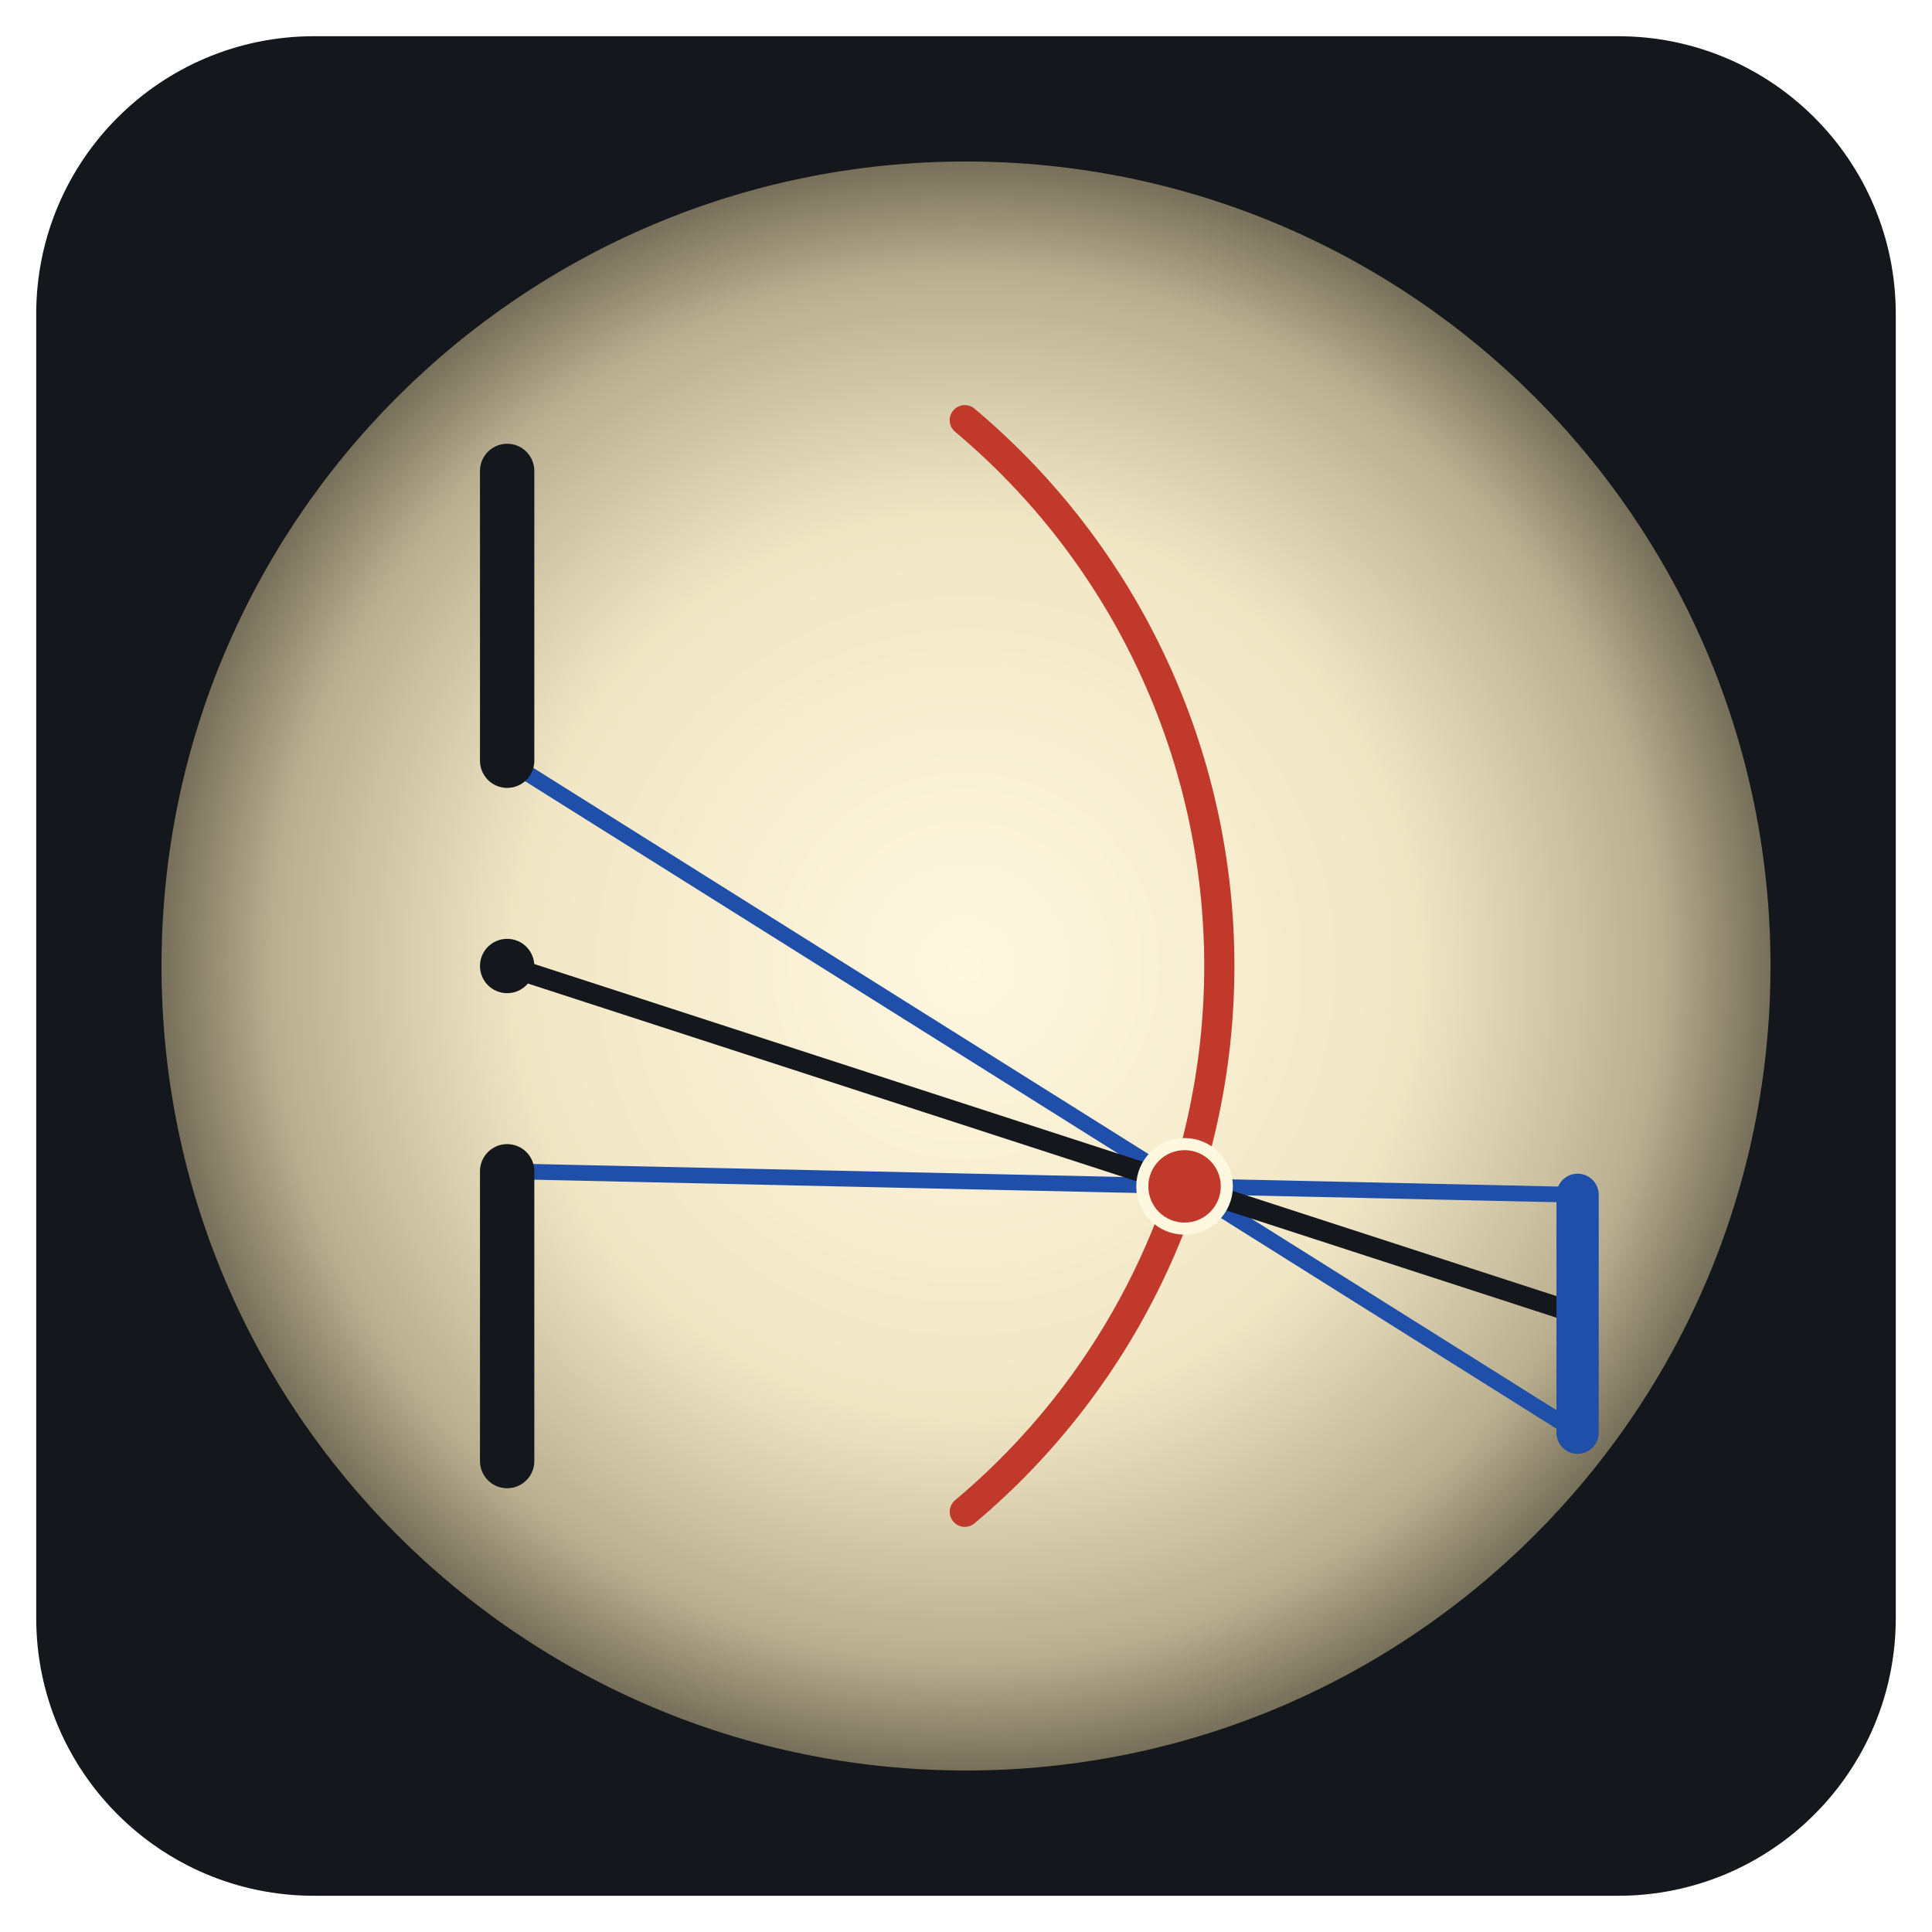
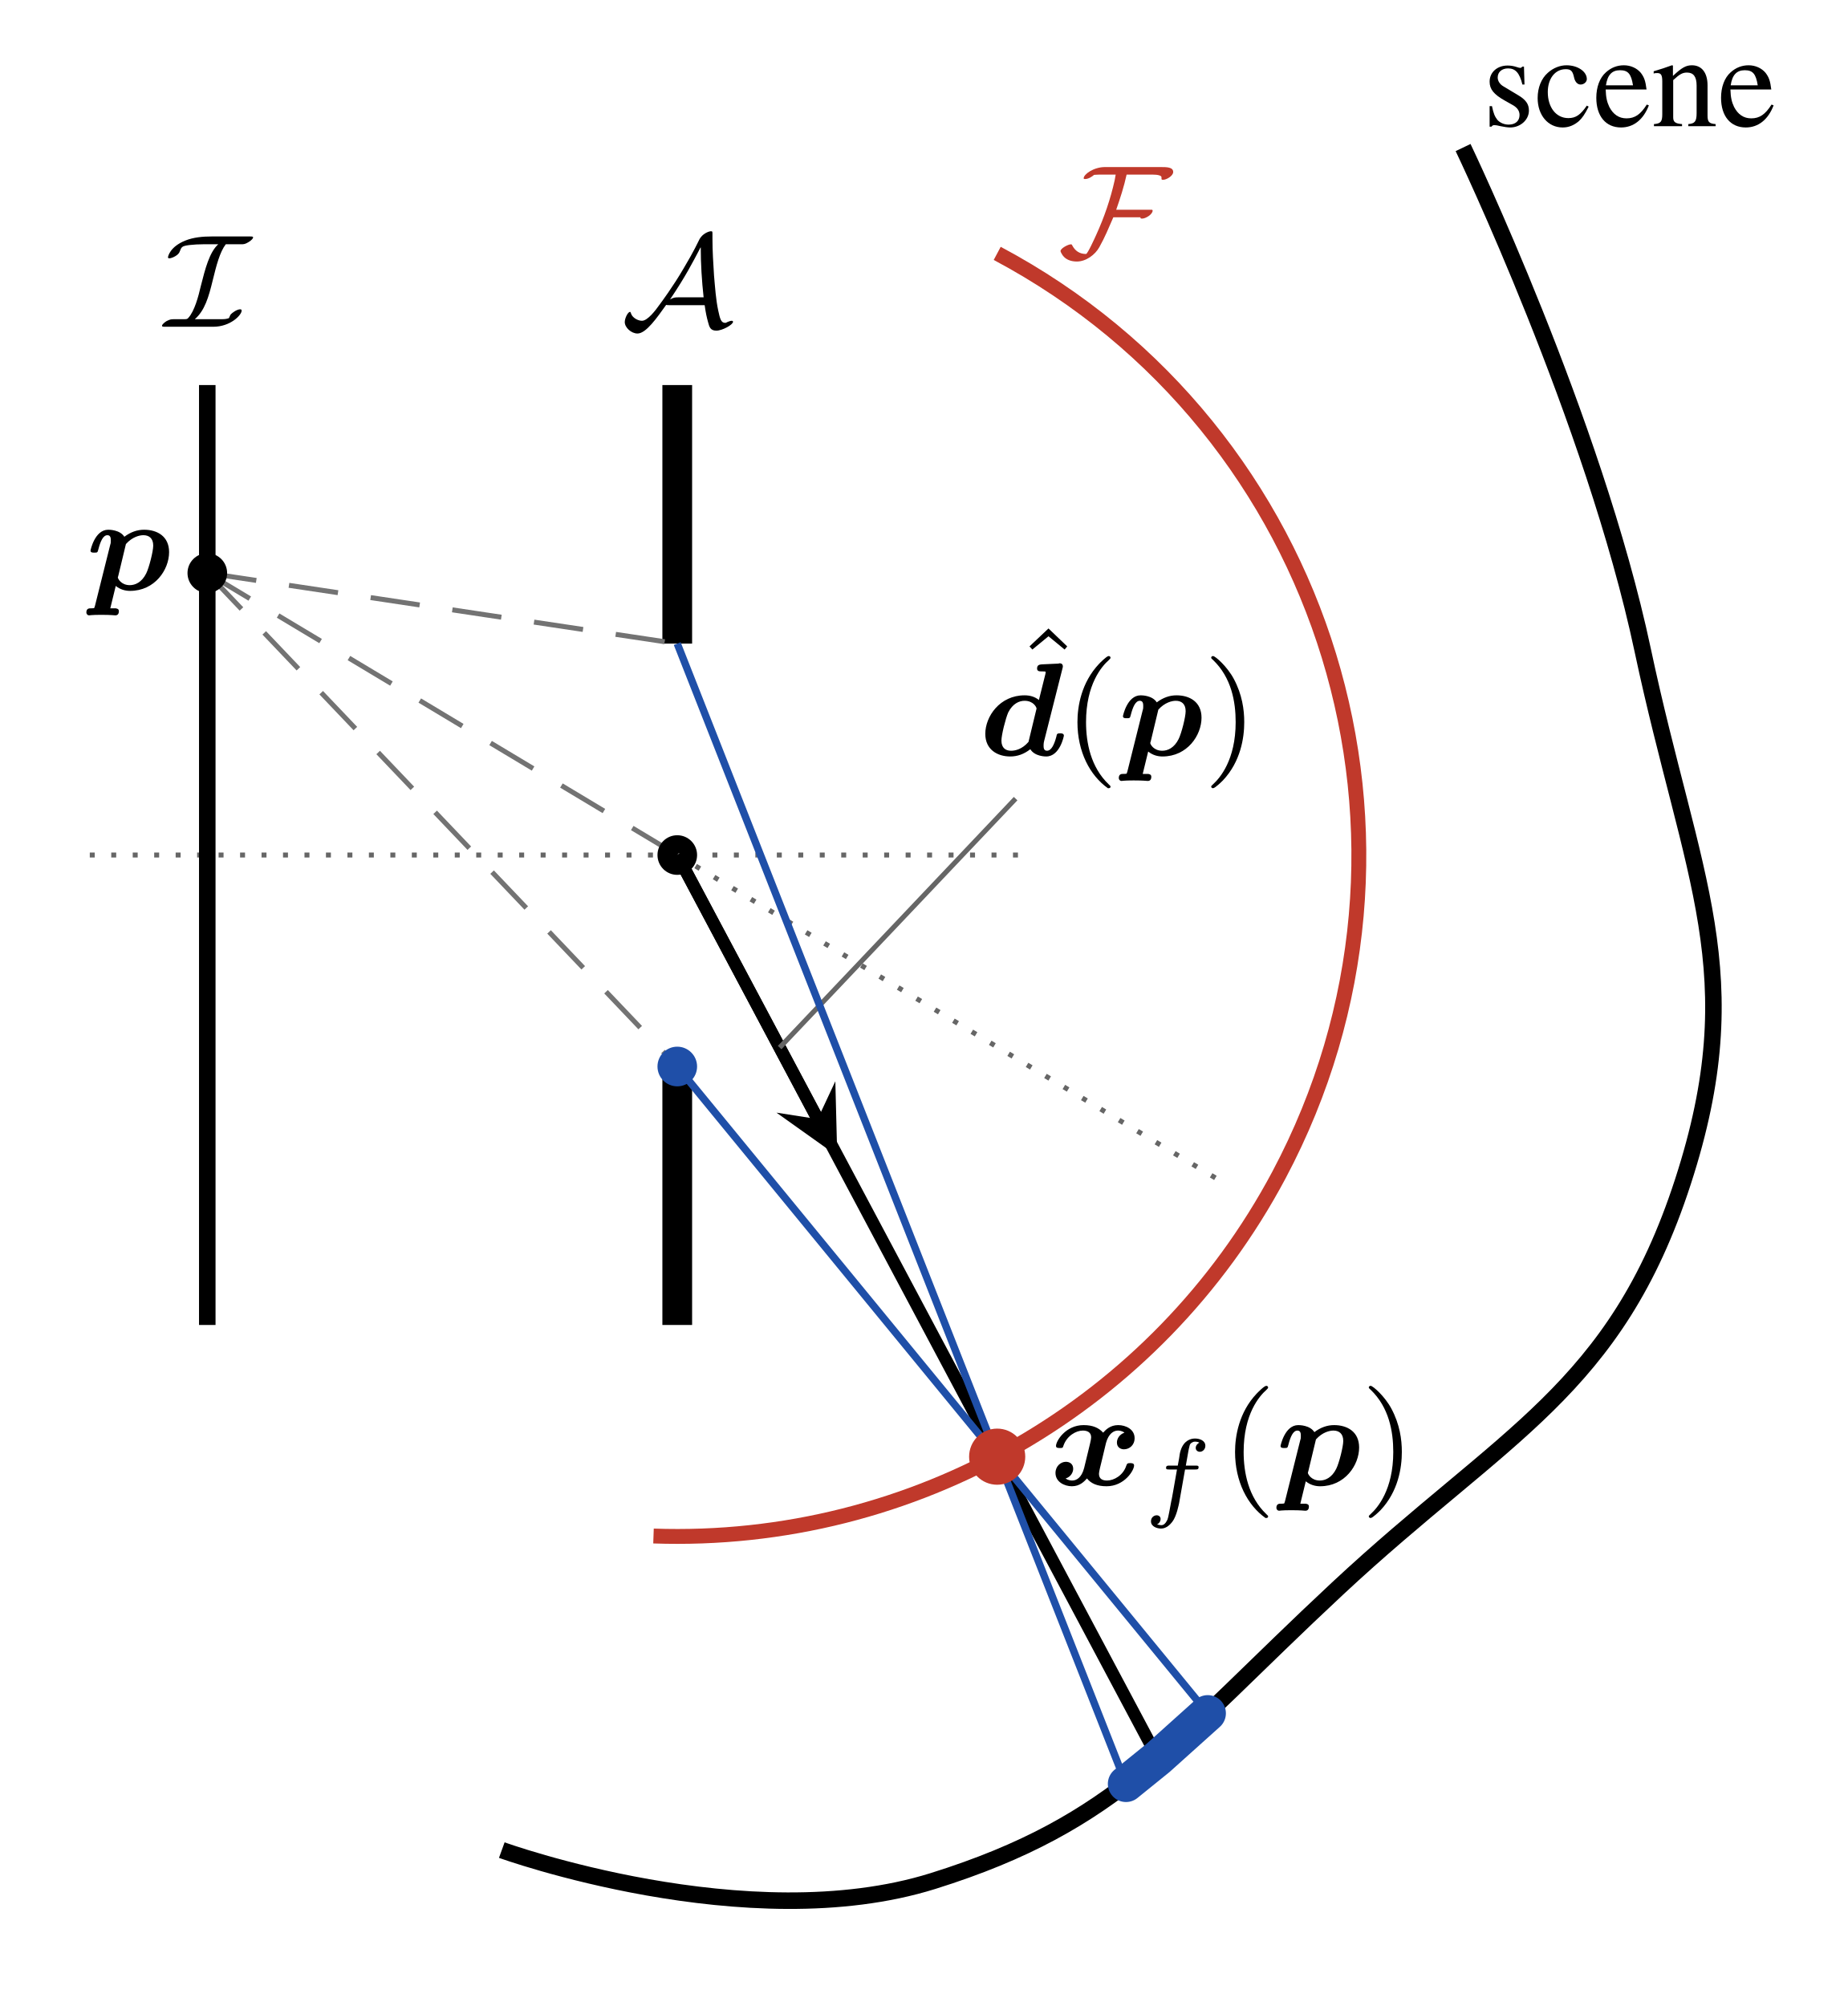
- <svg xmlns="http://www.w3.org/2000/svg" width="320" height="320" viewBox="0 0 320 320" role="img" aria-label="Real Cameras are Radiometric">
+ <svg xmlns="http://www.w3.org/2000/svg" xmlns:xlink="http://www.w3.org/1999/xlink" width="110.917" height="120.451" viewBox="0 0 110.917 120.451">
  <defs>
-     <radialGradient id="vig" cx="50%" cy="50%" r="50%">
-       <stop offset="0" stop-color="#fff8e1" />
-       <stop offset="0.55" stop-color="#f1e6c4" />
-       <stop offset="0.85" stop-color="#b9ae90" />
-       <stop offset="1" stop-color="#6f6853" />
-     </radialGradient>
+     <g>
+       <g id="glyph-0-0">
+         <path d="M 4.625 -4.953 C 4.766 -4.953 4.859 -4.953 5.062 -5.078 C 5.266 -5.203 5.344 -5.312 5.344 -5.359 C 5.344 -5.406 5.328 -5.422 5.156 -5.422 L 2.875 -5.422 C 2.328 -5.422 1.766 -5.375 1.266 -5.172 C 0.344 -4.797 0.234 -4.219 0.234 -4.172 C 0.234 -4.125 0.266 -4.109 0.312 -4.109 C 0.469 -4.109 0.875 -4.297 0.938 -4.516 C 1.047 -4.797 1.062 -4.844 1.516 -4.906 C 1.797 -4.938 2.078 -4.953 2.359 -4.953 L 3.25 -4.953 C 2.719 -4.469 2.469 -3.484 2.203 -2.438 C 2.062 -1.828 1.828 -0.938 1.453 -0.531 C 1.391 -0.469 1.391 -0.453 1.172 -0.453 L 0.609 -0.453 C 0.438 -0.453 0.375 -0.453 0.156 -0.344 C 0.047 -0.281 -0.125 -0.141 -0.125 -0.062 C -0.125 0 -0.062 0 0.078 0 L 2.953 0 C 3.984 0 4.656 -0.703 4.656 -0.969 C 4.656 -1.031 4.625 -1.047 4.562 -1.047 C 4.391 -1.047 4.094 -0.859 3.984 -0.719 L 3.891 -0.516 C 3.719 -0.453 3.547 -0.453 3.469 -0.453 L 1.844 -0.453 C 2.438 -0.969 2.672 -1.766 2.922 -2.797 C 3.141 -3.688 3.344 -4.484 3.703 -4.953 Z M 4.625 -4.953 " />
+       </g>
+       <g id="glyph-0-1">
+         <path d="M 5.016 -1.297 C 5.078 -0.844 5.141 -0.562 5.219 -0.281 C 5.297 0.016 5.359 0.234 5.719 0.234 C 6.078 0.234 6.719 -0.125 6.719 -0.297 C 6.719 -0.359 6.656 -0.359 6.641 -0.359 C 6.562 -0.359 6.453 -0.312 6.375 -0.281 C 6.297 -0.234 6.281 -0.234 6.25 -0.234 C 6 -0.234 5.938 -0.469 5.828 -0.984 C 5.688 -1.641 5.641 -2.375 5.578 -3.078 C 5.531 -3.812 5.484 -4.562 5.484 -5.297 L 5.484 -5.547 C 5.484 -5.719 5.484 -5.734 5.391 -5.734 C 5.281 -5.734 4.984 -5.625 4.797 -5.391 L 4.719 -5.281 C 4.594 -5.047 4.422 -4.625 3.75 -3.5 C 3.125 -2.422 2.391 -1.438 2.297 -1.312 C 2.078 -1 1.594 -0.359 1.25 -0.359 C 1 -0.359 0.672 -0.547 0.594 -0.797 C 0.562 -0.891 0.562 -0.891 0.531 -0.891 C 0.406 -0.891 0.219 -0.516 0.219 -0.281 C 0.219 0.047 0.609 0.406 0.984 0.406 C 1.5 0.406 2.156 -0.547 2.703 -1.312 C 2.781 -1.297 2.797 -1.297 2.875 -1.297 Z M 4.75 -4.734 L 4.781 -4.766 C 4.781 -3.766 4.844 -2.766 4.953 -1.766 L 3.406 -1.766 C 3.281 -1.766 3.156 -1.766 2.938 -1.641 C 3.859 -3 4.344 -3.953 4.688 -4.609 Z M 4.75 -4.734 " />
+       </g>
+       <g id="glyph-0-2">
+         <path d="M 6.906 -5.125 C 6.906 -5.422 6.516 -5.422 6.141 -5.422 L 2.812 -5.422 C 2.125 -5.422 1.531 -4.984 1.531 -4.75 C 1.531 -4.703 1.578 -4.703 1.609 -4.703 C 1.828 -4.703 2.047 -4.859 2.156 -4.953 C 2.312 -4.969 2.5 -4.969 2.672 -4.969 L 3.453 -4.969 L 3.391 -4.625 C 3.141 -3.5 2.766 -2.406 2.281 -1.344 C 2.203 -1.172 1.766 -0.203 1.672 -0.203 C 1.281 -0.203 1.016 -0.391 0.844 -0.719 C 0.812 -0.781 0.812 -0.781 0.75 -0.781 C 0.609 -0.781 0.141 -0.547 0.141 -0.375 C 0.141 -0.328 0.234 -0.172 0.266 -0.125 C 0.469 0.156 0.797 0.25 1.125 0.25 C 1.672 0.25 2.219 -0.156 2.469 -0.609 C 2.797 -1.188 3.047 -1.797 3.312 -2.406 L 4.938 -2.406 C 4.938 -2.391 4.938 -2.359 4.953 -2.344 C 4.984 -2.328 5.016 -2.328 5.047 -2.328 C 5.25 -2.328 5.672 -2.578 5.672 -2.812 C 5.672 -2.828 5.656 -2.844 5.641 -2.859 C 5.625 -2.859 5.469 -2.859 5.234 -2.859 L 3.484 -2.859 C 3.734 -3.578 3.953 -4.25 4.109 -4.969 L 5.672 -4.969 C 6 -4.969 6.203 -4.906 6.203 -4.812 L 6.203 -4.734 C 6.203 -4.672 6.219 -4.656 6.297 -4.656 C 6.5 -4.656 6.906 -4.891 6.906 -5.125 Z M 6.906 -5.125 " />
+       </g>
+       <g id="glyph-1-0">
+         <path d="M 0.531 0.984 C 0.5 1.094 0.484 1.109 0.484 1.109 C 0.438 1.125 0.312 1.125 0.281 1.125 C 0.188 1.125 0.016 1.125 0.016 1.375 C 0.016 1.469 0.094 1.547 0.172 1.547 C 0.234 1.547 0.328 1.516 0.906 1.516 C 1.516 1.516 1.688 1.547 1.75 1.547 C 1.797 1.547 1.969 1.547 1.969 1.297 C 1.969 1.141 1.828 1.141 1.781 1.125 C 1.719 1.125 1.531 1.125 1.453 1.125 L 1.781 -0.219 C 2.031 -0.016 2.328 0.078 2.641 0.078 C 4.125 0.078 4.984 -1.188 4.984 -2.25 C 4.984 -3.203 4.266 -3.594 3.484 -3.594 C 3.062 -3.594 2.672 -3.453 2.297 -3.172 C 2.031 -3.594 1.391 -3.594 1.328 -3.594 C 0.516 -3.594 0.266 -2.359 0.266 -2.344 C 0.266 -2.219 0.391 -2.219 0.484 -2.219 C 0.672 -2.219 0.688 -2.219 0.734 -2.406 C 0.859 -2.891 1.016 -3.266 1.281 -3.266 C 1.484 -3.266 1.484 -3.062 1.484 -2.938 C 1.484 -2.859 1.484 -2.781 1.453 -2.703 Z M 2.391 -2.734 C 2.781 -3.172 3.219 -3.266 3.438 -3.266 C 3.766 -3.266 4.031 -3.094 4.031 -2.641 C 4.031 -2.297 3.781 -1.312 3.609 -0.969 C 3.344 -0.438 2.953 -0.266 2.625 -0.266 C 2.109 -0.266 1.906 -0.656 1.906 -0.734 C 1.906 -0.734 1.938 -0.844 1.938 -0.844 Z M 2.391 -2.734 " />
+       </g>
+       <g id="glyph-1-1">
+         <path d="M 5 -5.172 C 5.031 -5.281 5.031 -5.297 5.031 -5.344 C 5.031 -5.406 5 -5.516 4.844 -5.516 C 4.797 -5.516 4.797 -5.516 4.781 -5.5 L 3.766 -5.453 C 3.656 -5.438 3.484 -5.438 3.484 -5.203 C 3.484 -5.031 3.641 -5.031 3.75 -5.031 C 3.875 -5.031 4 -5.031 4 -5 C 4 -4.984 4 -4.938 3.984 -4.875 L 3.594 -3.312 C 3.344 -3.516 3.047 -3.594 2.734 -3.594 C 1.25 -3.594 0.375 -2.328 0.375 -1.281 C 0.375 -0.328 1.109 0.078 1.875 0.078 C 2.297 0.078 2.703 -0.062 3.078 -0.359 C 3.344 0.078 3.984 0.078 4.031 0.078 C 4.859 0.078 5.094 -1.156 5.094 -1.172 C 5.094 -1.312 4.938 -1.312 4.875 -1.312 C 4.688 -1.312 4.672 -1.281 4.641 -1.109 C 4.516 -0.641 4.344 -0.266 4.078 -0.266 C 3.875 -0.266 3.875 -0.469 3.875 -0.578 C 3.875 -0.609 3.875 -0.719 3.906 -0.844 Z M 2.969 -0.797 C 2.578 -0.344 2.156 -0.266 1.922 -0.266 C 1.594 -0.266 1.344 -0.438 1.344 -0.875 C 1.344 -1.219 1.594 -2.203 1.75 -2.562 C 2.016 -3.094 2.406 -3.266 2.734 -3.266 C 3.266 -3.266 3.453 -2.875 3.453 -2.797 C 3.453 -2.781 3.422 -2.688 3.422 -2.672 Z M 2.969 -0.797 " />
+       </g>
+       <g id="glyph-1-2">
+         <path d="M 4.469 -3.141 C 4.156 -3.031 4.016 -2.766 4.016 -2.547 C 4.016 -2.25 4.25 -2.141 4.438 -2.141 C 4.75 -2.141 5.078 -2.375 5.078 -2.812 C 5.078 -3.344 4.547 -3.594 4.094 -3.594 C 3.609 -3.594 3.344 -3.312 3.188 -3.141 C 2.938 -3.422 2.578 -3.594 2.016 -3.594 C 0.938 -3.594 0.359 -2.641 0.359 -2.344 C 0.359 -2.219 0.484 -2.219 0.594 -2.219 C 0.75 -2.219 0.766 -2.219 0.812 -2.375 C 1.016 -2.953 1.562 -3.266 1.969 -3.266 C 2.25 -3.266 2.469 -3.156 2.469 -2.859 C 2.469 -2.719 2.359 -2.312 2.297 -2.047 L 2.047 -1.016 C 1.891 -0.422 1.578 -0.266 1.328 -0.266 C 1.297 -0.266 1.094 -0.266 0.938 -0.391 C 1.25 -0.484 1.391 -0.766 1.391 -0.969 C 1.391 -1.281 1.156 -1.391 0.953 -1.391 C 0.656 -1.391 0.328 -1.141 0.328 -0.719 C 0.328 -0.188 0.859 0.078 1.312 0.078 C 1.797 0.078 2.062 -0.219 2.219 -0.391 C 2.453 -0.094 2.828 0.078 3.391 0.078 C 4.469 0.078 5.047 -0.875 5.047 -1.172 C 5.047 -1.312 4.891 -1.312 4.812 -1.312 C 4.641 -1.312 4.625 -1.281 4.578 -1.156 C 4.391 -0.578 3.844 -0.266 3.422 -0.266 C 3.156 -0.266 2.938 -0.359 2.938 -0.672 C 2.938 -0.812 3.047 -1.203 3.109 -1.469 L 3.359 -2.516 C 3.516 -3.094 3.828 -3.266 4.078 -3.266 C 4.109 -3.266 4.312 -3.266 4.469 -3.141 Z M 4.469 -3.141 " />
+       </g>
+       <g id="glyph-2-0">
+         <path d="M 2.109 -5.516 L 0.969 -4.438 L 1.141 -4.25 L 2.109 -5.047 L 3.078 -4.25 L 3.234 -4.438 Z M 2.109 -5.516 " />
+       </g>
+       <g id="glyph-2-1">
+         <path d="M 2.641 1.984 C 2.703 1.984 2.797 1.984 2.797 1.891 C 2.797 1.859 2.797 1.844 2.688 1.75 C 1.609 0.719 1.328 -0.75 1.328 -1.984 C 1.328 -4.266 2.281 -5.344 2.688 -5.703 C 2.797 -5.812 2.797 -5.812 2.797 -5.859 C 2.797 -5.891 2.766 -5.953 2.688 -5.953 C 2.562 -5.953 2.172 -5.547 2.109 -5.484 C 1.047 -4.359 0.812 -2.938 0.812 -1.984 C 0.812 -0.203 1.562 1.219 2.641 1.984 Z M 2.641 1.984 " />
+       </g>
+       <g id="glyph-2-2">
+         <path d="M 2.453 -1.984 C 2.453 -2.734 2.328 -3.641 1.828 -4.578 C 1.438 -5.312 0.719 -5.953 0.578 -5.953 C 0.5 -5.953 0.469 -5.891 0.469 -5.859 C 0.469 -5.828 0.469 -5.812 0.578 -5.719 C 1.688 -4.656 1.938 -3.203 1.938 -1.984 C 1.938 0.297 0.984 1.375 0.594 1.734 C 0.484 1.844 0.469 1.844 0.469 1.891 C 0.469 1.922 0.5 1.984 0.578 1.984 C 0.703 1.984 1.109 1.578 1.172 1.516 C 2.234 0.391 2.453 -1.031 2.453 -1.984 Z M 2.453 -1.984 " />
+       </g>
+       <g id="glyph-3-0">
+         <path d="M 2.562 -2.328 L 3.172 -2.328 C 3.297 -2.328 3.375 -2.328 3.375 -2.469 C 3.375 -2.562 3.297 -2.562 3.188 -2.562 L 2.609 -2.562 C 2.781 -3.547 2.781 -3.547 2.812 -3.656 C 2.844 -3.797 2.844 -3.844 2.938 -3.922 C 3.016 -3.969 3.062 -4 3.156 -4 C 3.25 -4 3.344 -3.984 3.422 -3.938 C 3.312 -3.891 3.203 -3.766 3.203 -3.625 C 3.203 -3.5 3.297 -3.391 3.453 -3.391 C 3.609 -3.391 3.781 -3.531 3.781 -3.75 C 3.781 -4.078 3.422 -4.188 3.156 -4.188 C 2.891 -4.188 2.484 -4.062 2.297 -3.469 C 2.25 -3.328 2.234 -3.203 2.203 -2.984 C 2.172 -2.812 2.156 -2.734 2.125 -2.562 L 1.625 -2.562 C 1.516 -2.562 1.422 -2.562 1.422 -2.422 C 1.422 -2.328 1.5 -2.328 1.609 -2.328 L 2.078 -2.328 C 1.844 -1 1.766 -0.531 1.734 -0.422 C 1.547 0.594 1.531 0.656 1.469 0.75 C 1.391 0.906 1.281 1.016 1.141 1.016 C 1.094 1.016 0.969 1 0.875 0.969 C 1 0.922 1.094 0.781 1.094 0.641 C 1.094 0.516 1 0.422 0.859 0.422 C 0.703 0.422 0.516 0.547 0.516 0.781 C 0.516 1.109 0.891 1.219 1.125 1.219 C 1.453 1.219 1.688 0.953 1.797 0.812 C 2.062 0.469 2.188 -0.25 2.203 -0.297 Z M 2.562 -2.328 " />
+       </g>
+       <g id="glyph-4-0">
+         <path d="M 2.5 -2.5 L 2.469 -3.578 L 2.375 -3.578 L 2.359 -3.562 C 2.297 -3.5 2.281 -3.5 2.25 -3.5 C 2.203 -3.5 2.125 -3.516 2.047 -3.547 C 1.859 -3.609 1.688 -3.641 1.484 -3.641 C 0.859 -3.641 0.406 -3.234 0.406 -2.672 C 0.406 -2.219 0.656 -1.906 1.328 -1.531 L 1.797 -1.266 C 2.078 -1.109 2.203 -0.906 2.203 -0.672 C 2.203 -0.312 1.953 -0.094 1.547 -0.094 C 1.281 -0.094 1.031 -0.203 0.875 -0.375 C 0.719 -0.578 0.641 -0.75 0.547 -1.203 L 0.406 -1.203 L 0.406 0.031 L 0.516 0.031 C 0.578 -0.047 0.609 -0.062 0.703 -0.062 C 0.766 -0.062 0.875 -0.047 1.062 0 C 1.281 0.047 1.5 0.078 1.641 0.078 C 2.25 0.078 2.766 -0.375 2.766 -0.938 C 2.766 -1.328 2.578 -1.594 2.094 -1.875 L 1.234 -2.391 C 1.016 -2.516 0.891 -2.719 0.891 -2.922 C 0.891 -3.25 1.141 -3.469 1.516 -3.469 C 1.953 -3.469 2.203 -3.203 2.375 -2.5 Z M 2.5 -2.5 " />
+       </g>
+       <g id="glyph-4-1">
+         <path d="M 3.156 -1.234 C 2.781 -0.688 2.5 -0.484 2.047 -0.484 C 1.312 -0.484 0.812 -1.125 0.812 -2.047 C 0.812 -2.859 1.25 -3.422 1.891 -3.422 C 2.172 -3.422 2.281 -3.328 2.359 -3.047 L 2.406 -2.859 C 2.469 -2.641 2.609 -2.5 2.781 -2.5 C 2.984 -2.5 3.156 -2.656 3.156 -2.828 C 3.156 -3.281 2.609 -3.656 1.938 -3.656 C 1.547 -3.656 1.141 -3.5 0.812 -3.203 C 0.422 -2.859 0.203 -2.312 0.203 -1.688 C 0.203 -0.656 0.828 0.078 1.703 0.078 C 2.062 0.078 2.375 -0.047 2.672 -0.297 C 2.875 -0.484 3.031 -0.703 3.266 -1.172 Z M 3.156 -1.234 " />
+       </g>
+       <g id="glyph-4-2">
+         <path d="M 3.234 -1.297 C 2.859 -0.703 2.516 -0.469 2.016 -0.469 C 1.562 -0.469 1.219 -0.703 0.984 -1.156 C 0.844 -1.453 0.781 -1.719 0.766 -2.203 L 3.219 -2.203 C 3.156 -2.719 3.078 -2.938 2.875 -3.203 C 2.641 -3.484 2.266 -3.656 1.859 -3.656 C 1.453 -3.656 1.094 -3.516 0.781 -3.234 C 0.406 -2.906 0.203 -2.344 0.203 -1.703 C 0.203 -0.609 0.766 0.078 1.688 0.078 C 2.438 0.078 3.031 -0.391 3.359 -1.25 Z M 0.781 -2.453 C 0.875 -3.078 1.141 -3.359 1.625 -3.359 C 2.109 -3.359 2.297 -3.141 2.406 -2.453 Z M 0.781 -2.453 " />
+       </g>
+       <g id="glyph-4-3">
+         <path d="M 0.125 -3.156 C 0.172 -3.188 0.25 -3.188 0.344 -3.188 C 0.562 -3.188 0.641 -3.078 0.641 -2.688 L 0.641 -0.719 C 0.641 -0.266 0.547 -0.156 0.141 -0.125 L 0.141 0 L 1.828 0 L 1.828 -0.125 C 1.422 -0.156 1.297 -0.25 1.297 -0.531 L 1.297 -2.766 C 1.688 -3.125 1.859 -3.219 2.125 -3.219 C 2.516 -3.219 2.703 -2.969 2.703 -2.438 L 2.703 -0.781 C 2.703 -0.281 2.594 -0.156 2.203 -0.125 L 2.203 0 L 3.844 0 L 3.844 -0.125 C 3.453 -0.156 3.359 -0.25 3.359 -0.641 L 3.359 -2.453 C 3.359 -3.203 3.016 -3.656 2.422 -3.656 C 2.062 -3.656 1.812 -3.516 1.281 -3.016 L 1.281 -3.641 L 1.219 -3.656 C 0.828 -3.516 0.562 -3.422 0.125 -3.297 Z M 0.125 -3.156 " />
+       </g>
+     </g>
+     <clipPath id="clip-0">
+       <path clip-rule="nonzero" d="M 16 0 L 110.625 0 L 110.625 119.906 L 16 119.906 Z M 16 0 " />
+     </clipPath>
+     <clipPath id="clip-1">
+       <path clip-rule="nonzero" d="M 36 72 L 104 72 L 104 119.906 L 36 119.906 Z M 36 72 " />
+     </clipPath>
  </defs>
-   <rect x="6" y="6" width="308" height="308" rx="46" fill="#14171c" />
-   <circle cx="160" cy="160" r="134" fill="url(#vig)" stroke="#14171c" stroke-width="1.5" />
-   <path d="M 159.8 69.6 A 118 118 0 0 1 159.8 250.4" fill="none" stroke="#c0392b" stroke-width="5" stroke-linecap="round" />
-   <path d="M 84.0 126.0 L 261.3 237.3 M 84.0 194.0 L 261.3 197.9" fill="none" stroke="#1f4fa8" stroke-width="2.6" stroke-linecap="round" />
-   <path d="M 84 160 L 261.3 217.6" fill="none" stroke="#14171c" stroke-width="3.4" stroke-linecap="round" />
-   <path d="M 261.3 237.3 L 261.3 197.9" fill="none" stroke="#1f4fa8" stroke-width="7" stroke-linecap="round" />
-   <path d="M 84 78 L 84 126 M 84 194 L 84 242" fill="none" stroke="#14171c" stroke-width="9" stroke-linecap="round" />
-   <circle cx="84" cy="160" r="4.5" fill="#14171c" />
-   <circle cx="196.2" cy="196.5" r="7" fill="#c0392b" stroke="#fff8e1" stroke-width="2" />
+   <path fill="none" stroke-width="0.299" stroke-linecap="butt" stroke-linejoin="miter" stroke="rgb(39.999%, 39.999%, 39.999%)" stroke-opacity="1" stroke-dasharray="0.299 0.996" stroke-miterlimit="10" d="M -7.088 0.001 L 49.607 0.001 " transform="matrix(0.995463, 0, 0, -0.995463, 12.44654, 51.34099)" />
+   <path fill="none" stroke-width="0.996" stroke-linecap="butt" stroke-linejoin="miter" stroke="rgb(0%, 0%, 0%)" stroke-opacity="1" stroke-miterlimit="10" d="M -0.001 -28.346 L -0.001 28.349 " transform="matrix(0.995463, 0, 0, -0.995463, 12.44654, 51.34099)" />
+   <g fill="rgb(0%, 0%, 0%)" fill-opacity="1">
+     <use xlink:href="#glyph-0-0" x="9.853" y="19.62" />
+   </g>
+   <path fill="none" stroke-width="1.793" stroke-linecap="butt" stroke-linejoin="miter" stroke="rgb(0%, 0%, 0%)" stroke-opacity="1" stroke-miterlimit="10" d="M 28.346 12.754 L 28.346 28.349 M 28.346 -12.756 L 28.346 -28.346 " transform="matrix(0.995463, 0, 0, -0.995463, 12.44654, 51.34099)" />
+   <g fill="rgb(0%, 0%, 0%)" fill-opacity="1">
+     <use xlink:href="#glyph-0-1" x="37.294" y="19.62" />
+   </g>
+   <path fill="none" stroke-width="0.299" stroke-linecap="butt" stroke-linejoin="miter" stroke="rgb(45%, 45%, 45%)" stroke-opacity="1" stroke-dasharray="2.989 1.993" stroke-miterlimit="10" d="M -0.001 17.008 L 28.346 12.754 M -0.001 17.008 L 28.346 -12.756 M -0.001 17.008 L 28.346 0.001 " transform="matrix(0.995463, 0, 0, -0.995463, 12.44654, 51.34099)" />
+   <path fill-rule="nonzero" fill="rgb(0%, 0%, 0%)" fill-opacity="1" d="M 13.637 34.41 C 13.637 33.754 13.105 33.219 12.445 33.219 C 11.789 33.219 11.258 33.754 11.258 34.41 C 11.258 35.066 11.789 35.602 12.445 35.602 C 13.105 35.602 13.637 35.066 13.637 34.41 Z M 13.637 34.41 " />
+   <g fill="rgb(0%, 0%, 0%)" fill-opacity="1">
+     <use xlink:href="#glyph-1-0" x="5.169" y="35.402" />
+   </g>
+   <path fill-rule="nonzero" fill="rgb(0%, 0%, 0%)" fill-opacity="1" d="M 41.855 51.34 C 41.855 50.684 41.32 50.152 40.664 50.152 C 40.008 50.152 39.477 50.684 39.477 51.34 C 39.477 52 40.008 52.531 40.664 52.531 C 41.32 52.531 41.855 52 41.855 51.34 Z M 41.855 51.34 " />
+   <path fill-rule="nonzero" fill="rgb(12.157%, 30.98%, 65.88%)" fill-opacity="1" d="M 41.855 64.039 C 41.855 63.383 41.32 62.848 40.664 62.848 C 40.008 62.848 39.477 63.383 39.477 64.039 C 39.477 64.695 40.008 65.23 40.664 65.23 C 41.32 65.23 41.855 64.695 41.855 64.039 Z M 41.855 64.039 " />
+   <path fill="none" stroke-width="0.299" stroke-linecap="butt" stroke-linejoin="miter" stroke="rgb(39.999%, 39.999%, 39.999%)" stroke-opacity="1" stroke-dasharray="0.299 0.996" stroke-miterlimit="10" d="M 28.346 0.001 L 60.947 -19.56 " transform="matrix(0.995463, 0, 0, -0.995463, 12.44654, 51.34099)" />
+   <path fill="none" stroke-width="0.897" stroke-linecap="butt" stroke-linejoin="miter" stroke="rgb(75.293%, 22.353%, 16.862%)" stroke-opacity="1" stroke-miterlimit="10" d="M 47.645 36.291 C 67.685 25.633 75.297 0.747 64.64 -19.297 C 57.262 -33.169 42.614 -41.625 26.914 -41.076 " transform="matrix(0.995463, 0, 0, -0.995463, 12.44654, 51.34099)" />
+   <g fill="rgb(75.293%, 22.353%, 16.862%)" fill-opacity="1">
+     <use xlink:href="#glyph-0-2" x="63.536" y="15.453" />
+   </g>
+   <path fill="none" stroke-width="0.747" stroke-linecap="butt" stroke-linejoin="miter" stroke="rgb(0%, 0%, 0%)" stroke-opacity="1" stroke-miterlimit="10" d="M 28.346 0.001 L 57.333 -54.473 " transform="matrix(0.995463, 0, 0, -0.995463, 12.44654, 51.34099)" />
+   <path fill="none" stroke-width="0.747" stroke-linecap="butt" stroke-linejoin="miter" stroke="rgb(0%, 0%, 0%)" stroke-opacity="1" stroke-miterlimit="10" d="M 28.346 0.001 L 36.814 -15.927 " transform="matrix(0.995463, 0, 0, -0.995463, 12.44654, 51.34099)" />
+   <path fill-rule="nonzero" fill="rgb(0%, 0%, 0%)" fill-opacity="1" d="M 50.27 69.406 L 50.156 64.926 L 49.094 67.195 L 46.621 66.809 " />
+   <path fill="none" stroke-width="0.299" stroke-linecap="butt" stroke-linejoin="miter" stroke="rgb(39.999%, 39.999%, 39.999%)" stroke-opacity="1" stroke-miterlimit="10" d="M 48.755 3.403 L 34.523 -11.614 " transform="matrix(0.995463, 0, 0, -0.995463, 12.44654, 51.34099)" />
+   <g fill="rgb(0%, 0%, 0%)" fill-opacity="1">
+     <use xlink:href="#glyph-2-0" x="60.845" y="43.252" />
+   </g>
+   <g fill="rgb(0%, 0%, 0%)" fill-opacity="1">
+     <use xlink:href="#glyph-1-1" x="58.785" y="45.345" />
+   </g>
+   <g fill="rgb(0%, 0%, 0%)" fill-opacity="1">
+     <use xlink:href="#glyph-2-1" x="63.881" y="45.345" />
+   </g>
+   <g fill="rgb(0%, 0%, 0%)" fill-opacity="1">
+     <use xlink:href="#glyph-1-0" x="67.159" y="45.345" />
+   </g>
+   <g fill="rgb(0%, 0%, 0%)" fill-opacity="1">
+     <use xlink:href="#glyph-2-2" x="72.255" y="45.345" />
+   </g>
+   <path fill="none" stroke-width="0.448" stroke-linecap="butt" stroke-linejoin="miter" stroke="rgb(12.157%, 30.98%, 65.88%)" stroke-opacity="1" stroke-miterlimit="10" d="M 28.346 12.754 L 55.414 -56.026 M 28.346 -12.756 L 60.343 -51.769 " transform="matrix(0.995463, 0, 0, -0.995463, 12.44654, 51.34099)" />
+   <g clip-path="url(#clip-0)">
+     <path fill="none" stroke-width="0.996" stroke-linecap="butt" stroke-linejoin="miter" stroke="rgb(0%, 0%, 0%)" stroke-opacity="1" stroke-miterlimit="10" d="M 75.745 42.675 C 75.745 42.675 83.632 26.226 86.575 12.378 C 89.518 -1.47 93.089 -7.141 89.004 -19.709 C 84.923 -32.278 78.221 -34.876 68.179 -44.239 C 58.138 -53.601 54.967 -58.381 43.776 -61.885 C 32.584 -65.389 17.763 -60.021 17.763 -60.021 " transform="matrix(0.995463, 0, 0, -0.995463, 12.44654, 51.34099)" />
+   </g>
+   <g clip-path="url(#clip-1)">
+     <path fill="none" stroke-width="2.192" stroke-linecap="round" stroke-linejoin="miter" stroke="rgb(12.157%, 30.98%, 65.88%)" stroke-opacity="1" stroke-miterlimit="10" d="M 55.414 -56.026 L 57.333 -54.473 L 60.343 -51.769 " transform="matrix(0.995463, 0, 0, -0.995463, 12.44654, 51.34099)" />
+   </g>
+   <path fill-rule="nonzero" fill="rgb(75.293%, 22.353%, 16.862%)" fill-opacity="1" d="M 61.559 87.469 C 61.559 86.535 60.805 85.781 59.875 85.781 C 58.941 85.781 58.188 86.535 58.188 87.469 C 58.188 88.398 58.941 89.152 59.875 89.152 C 60.805 89.152 61.559 88.398 61.559 87.469 Z M 61.559 87.469 " />
+   <g fill="rgb(0%, 0%, 0%)" fill-opacity="1">
+     <use xlink:href="#glyph-1-2" x="63.047" y="89.165" />
+   </g>
+   <g fill="rgb(0%, 0%, 0%)" fill-opacity="1">
+     <use xlink:href="#glyph-3-0" x="68.592" y="90.564" />
+   </g>
+   <g fill="rgb(0%, 0%, 0%)" fill-opacity="1">
+     <use xlink:href="#glyph-2-1" x="73.344" y="89.165" />
+   </g>
+   <g fill="rgb(0%, 0%, 0%)" fill-opacity="1">
+     <use xlink:href="#glyph-1-0" x="76.622" y="89.165" />
+   </g>
+   <g fill="rgb(0%, 0%, 0%)" fill-opacity="1">
+     <use xlink:href="#glyph-2-2" x="81.718" y="89.165" />
+   </g>
+   <g fill="rgb(0%, 0%, 0%)" fill-opacity="1">
+     <use xlink:href="#glyph-4-0" x="89.035" y="7.576" />
+     <use xlink:href="#glyph-4-1" x="92.122" y="7.576" />
+     <use xlink:href="#glyph-4-2" x="95.644" y="7.576" />
+     <use xlink:href="#glyph-4-3" x="99.167" y="7.576" />
+     <use xlink:href="#glyph-4-2" x="103.134" y="7.576" />
+   </g>
</svg>
